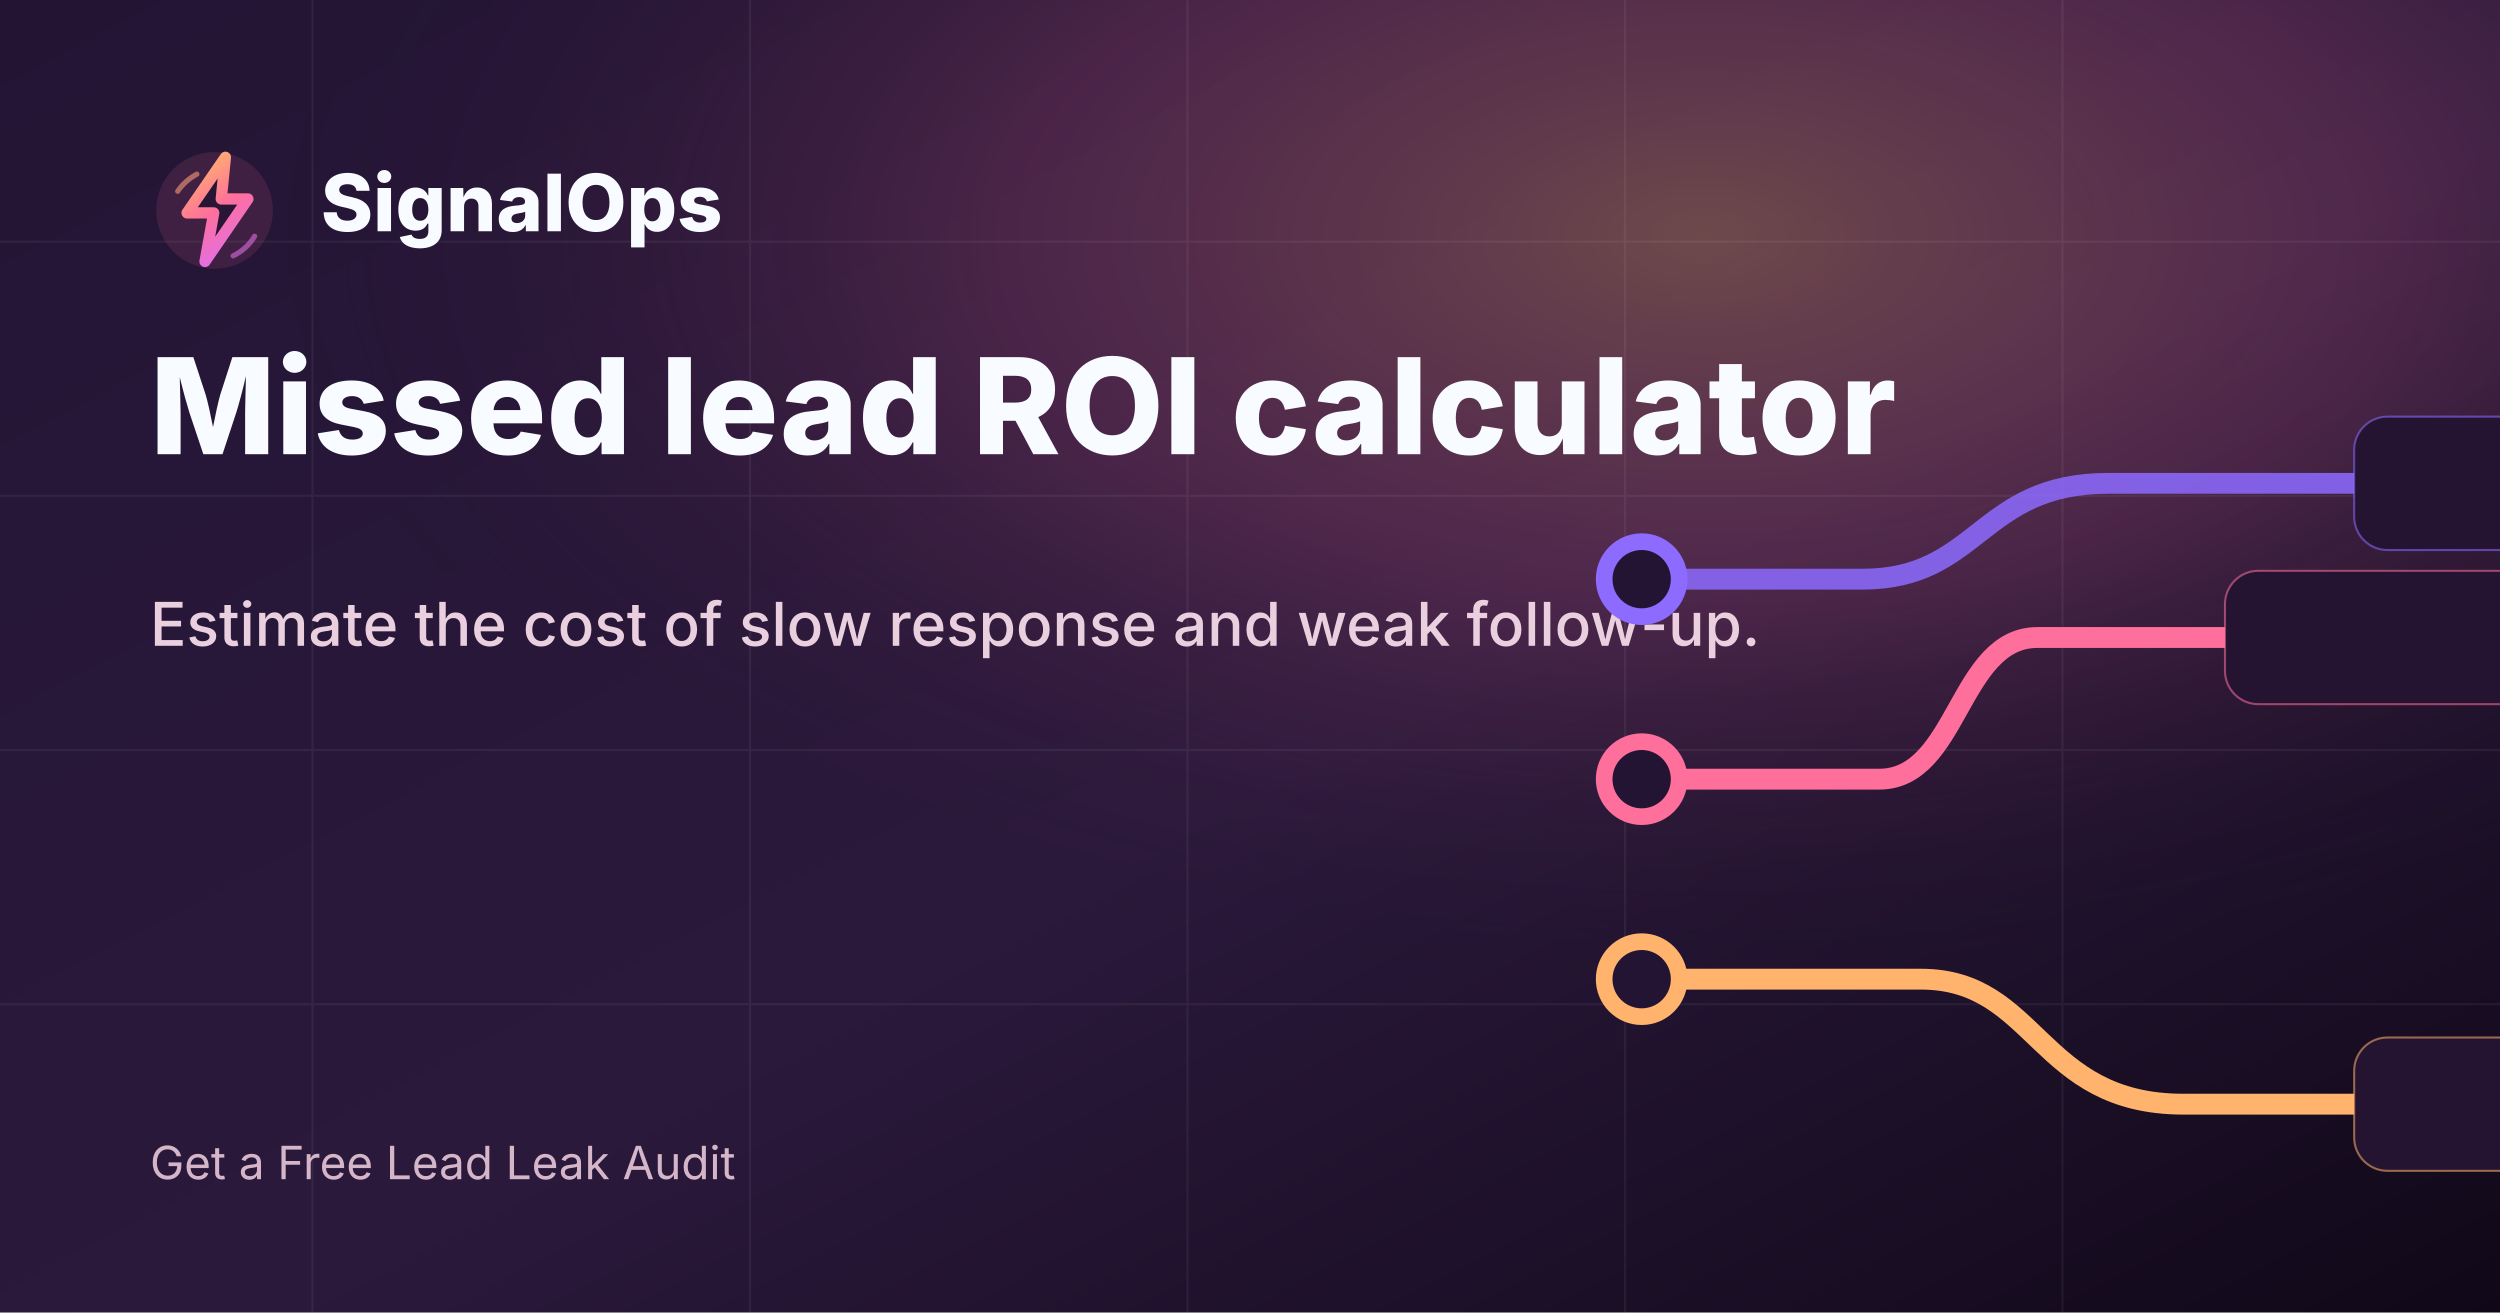
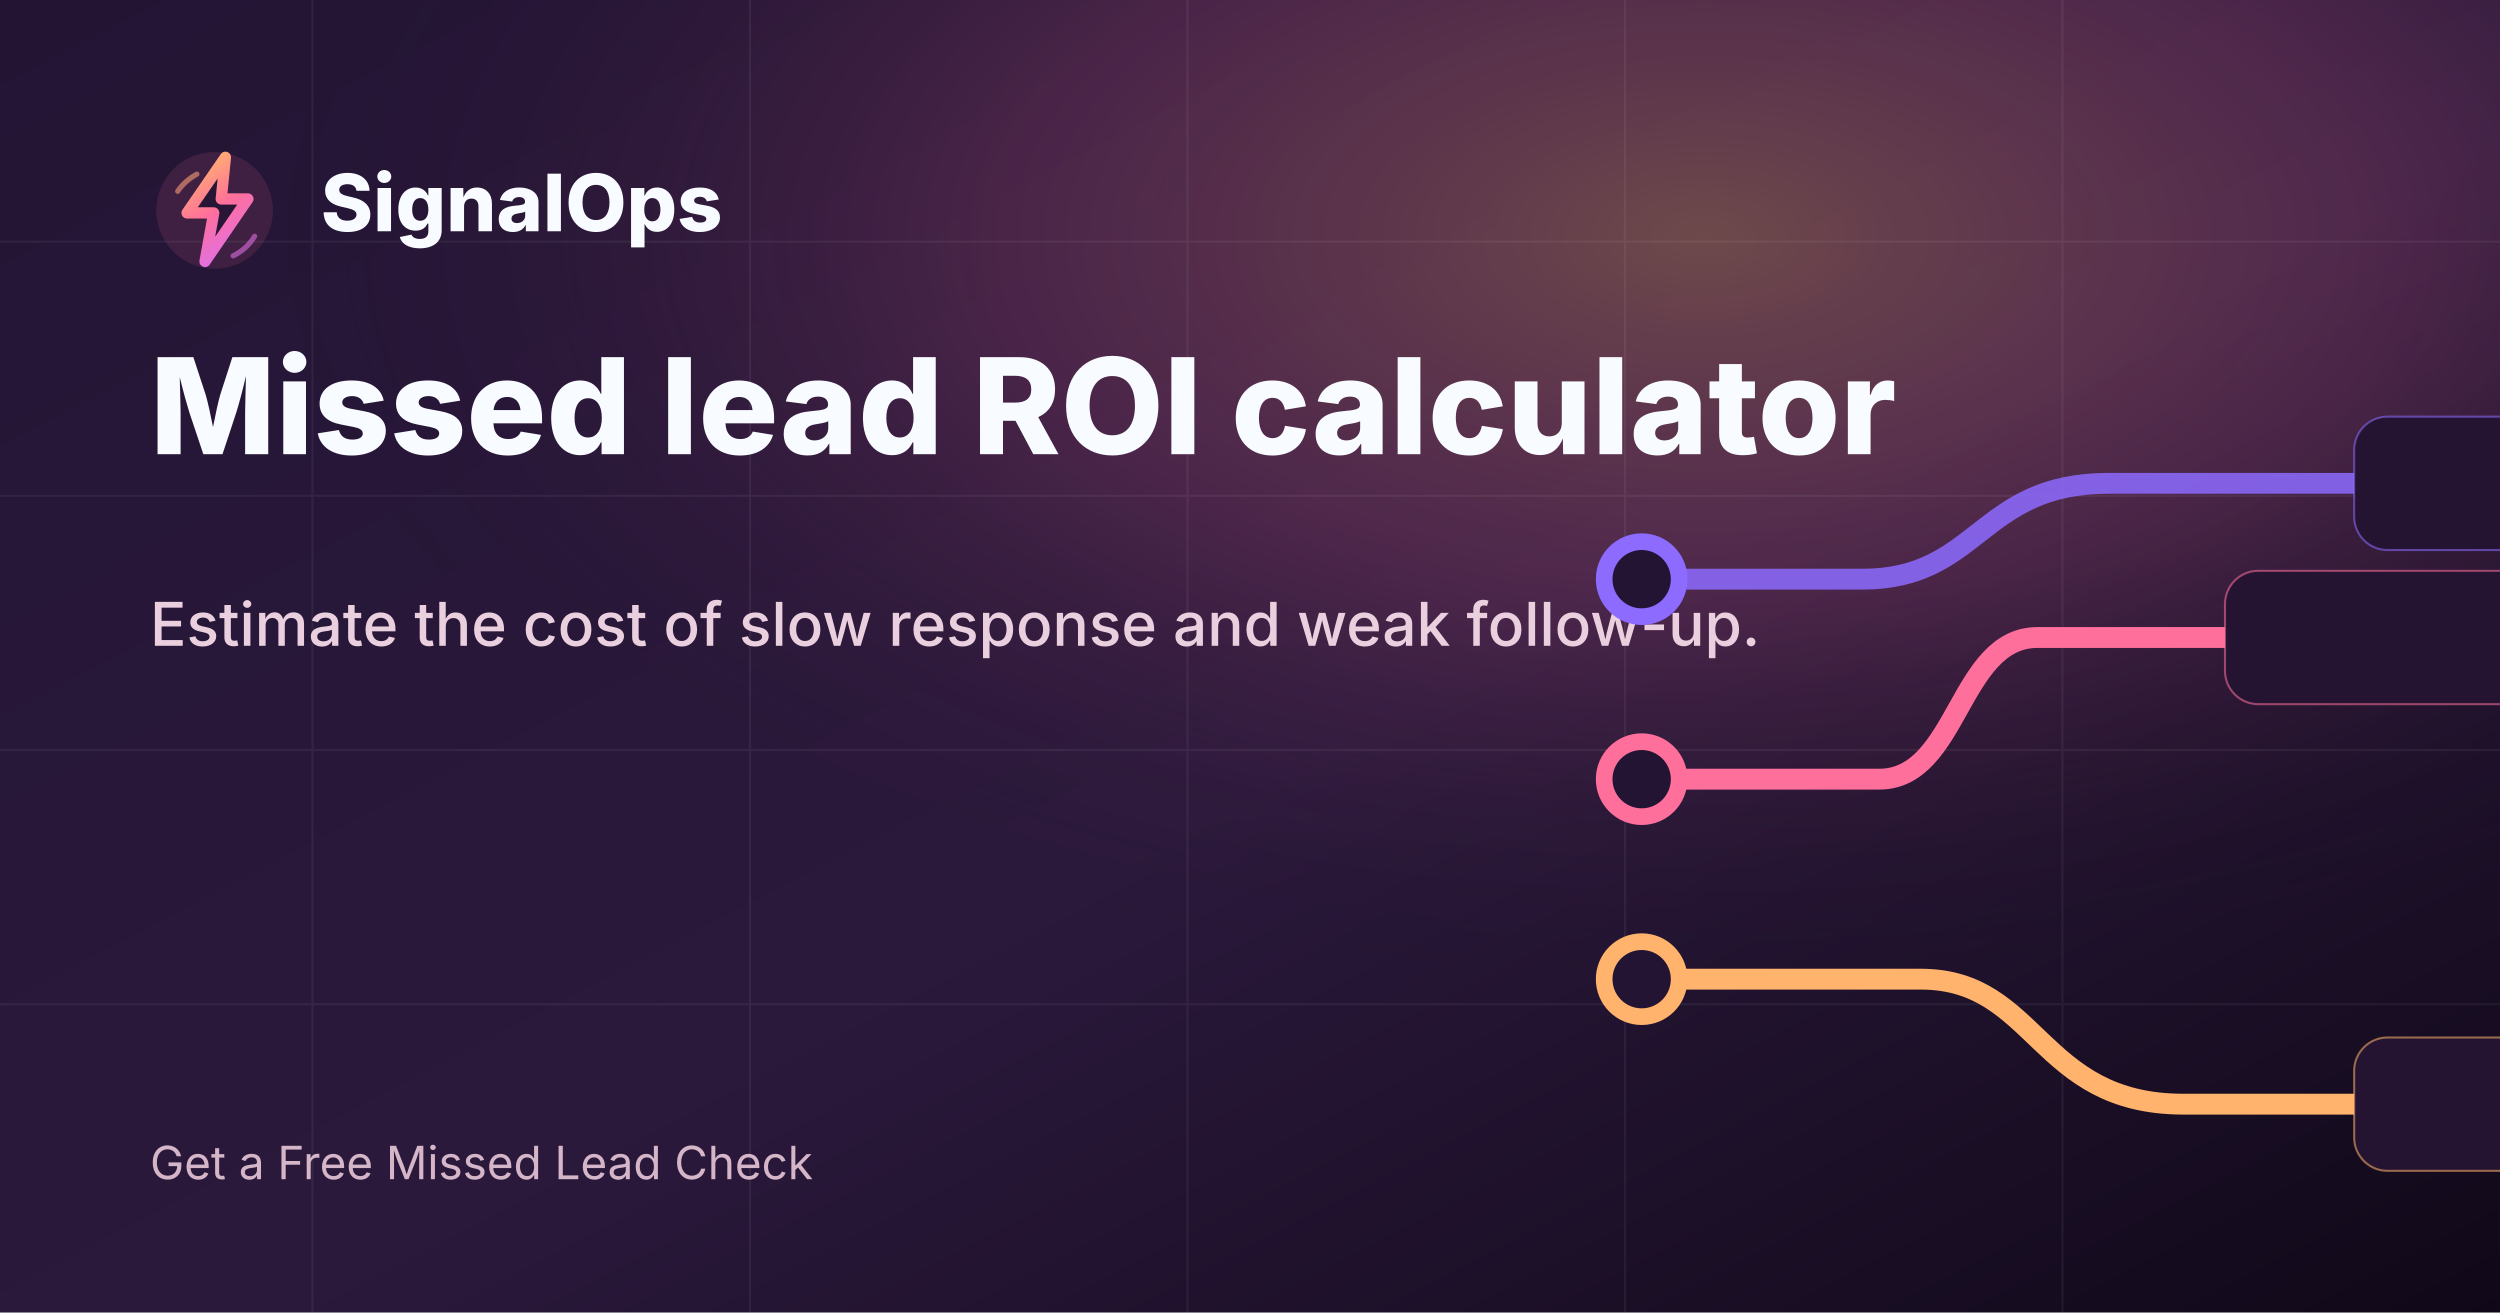
<svg xmlns="http://www.w3.org/2000/svg" width="1200" height="630" viewBox="0 0 1200 630" role="img" aria-labelledby="title desc">
  <defs>
    <linearGradient id="bg" x1="0" y1="0" x2="1" y2="1">
      <stop offset="0" stop-color="#231434" />
      <stop offset="0.55" stop-color="#2b193c" />
      <stop offset="1" stop-color="#100818" />
    </linearGradient>
    <radialGradient id="glow" cx="68%" cy="18%" r="58%">
      <stop offset="0" stop-color="#ffb36d" stop-opacity="0.32" />
      <stop offset="0.48" stop-color="#ff6f9c" stop-opacity="0.16" />
      <stop offset="1" stop-color="#100818" stop-opacity="0" />
    </radialGradient>
    <linearGradient id="boltLogo" x1="18" y1="10" x2="48" y2="56" gradientUnits="userSpaceOnUse">
      <stop stop-color="#ffb36d" />
      <stop offset="0.45" stop-color="#ff6f9c" />
      <stop offset="1" stop-color="#d770ff" />
    </linearGradient>
  </defs>
  <rect width="1200" height="630" fill="url(#bg)" />
  <rect width="1200" height="630" fill="url(#glow)" />
  <path d="M0 116H1200M0 238H1200M0 360H1200M0 482H1200M150 0V630M360 0V630M570 0V630M780 0V630M990 0V630" stroke="#ffffff" stroke-opacity="0.055" />
  <g transform="translate(72 70)">
    <circle cx="31" cy="31" r="28" fill="#ff6f9c" fill-opacity="0.12" />
    <path d="M36.2 5.5 17.8 32.2h12.8l-4.2 23.3 20.6-30H34.2l2-20Z" fill="#18102d" fill-opacity="0.55" />
    <path d="M36.2 5.5 17.8 32.2h12.8l-4.2 23.3 20.6-30H34.2l2-20Z" fill="none" stroke="url(#boltLogo)" stroke-width="5.4" stroke-linejoin="round" />
    <path d="M22.5 13.6c-3.7 2-6.9 4.8-9.2 8.2M50.2 43.4c-2.4 4.1-6 7.3-10.3 9.4" stroke="url(#boltLogo)" stroke-width="2.5" stroke-linecap="round" opacity="0.58" />
    <text x="82" y="41" fill="#F8FBFF" font-family="Inter, Segoe UI, Arial, sans-serif" font-size="38" font-weight="760">SignalOps</text>
  </g>
  <g transform="translate(72 218)">
    <text fill="#F8FBFF" font-family="Inter, Segoe UI, Arial, sans-serif" font-size="64" font-weight="780">
      <tspan x="0" y="0">Missed lead ROI calculator</tspan>
    </text>
    <text x="0" y="92" fill="#ead0df" font-family="Inter, Segoe UI, Arial, sans-serif" font-size="29" font-weight="520">Estimate the cost of slow response and weak follow-up.</text>
  </g>
  <g transform="translate(762 178)" fill="none" stroke-linecap="round" stroke-linejoin="round">
    <path d="M26 196H140C178 196 178 128 216 128H306" stroke="#ff6f9c" stroke-width="10" />
    <path d="M26 292H160C216 292 216 352 286 352H368" stroke="#ffb36d" stroke-width="10" />
    <path d="M26 100H132C188 100 188 54 250 54H368" stroke="#8d6bff" stroke-width="10" opacity="0.85" />
    <circle cx="26" cy="100" r="18" fill="#231434" stroke="#8d6bff" stroke-width="8" />
    <circle cx="26" cy="196" r="18" fill="#231434" stroke="#ff6f9c" stroke-width="8" />
    <circle cx="26" cy="292" r="18" fill="#231434" stroke="#ffb36d" stroke-width="8" />
    <rect x="368" y="22" width="190" height="64" rx="16" fill="#241331" stroke="#8d6bff" stroke-opacity="0.55" />
    <rect x="306" y="96" width="252" height="64" rx="16" fill="#241331" stroke="#ff6f9c" stroke-opacity="0.55" />
    <rect x="368" y="320" width="190" height="64" rx="16" fill="#241331" stroke="#ffb36d" stroke-opacity="0.55" />
  </g>
-   <text x="72" y="566" fill="#d4b6c8" font-family="Inter, Segoe UI, Arial, sans-serif" font-size="22">Get a Free Lead Leak Audit</text>
+   <text x="72" y="566" fill="#d4b6c8" font-family="Inter, Segoe UI, Arial, sans-serif" font-size="22">Get a Free Missed Lead Check</text>
</svg>
